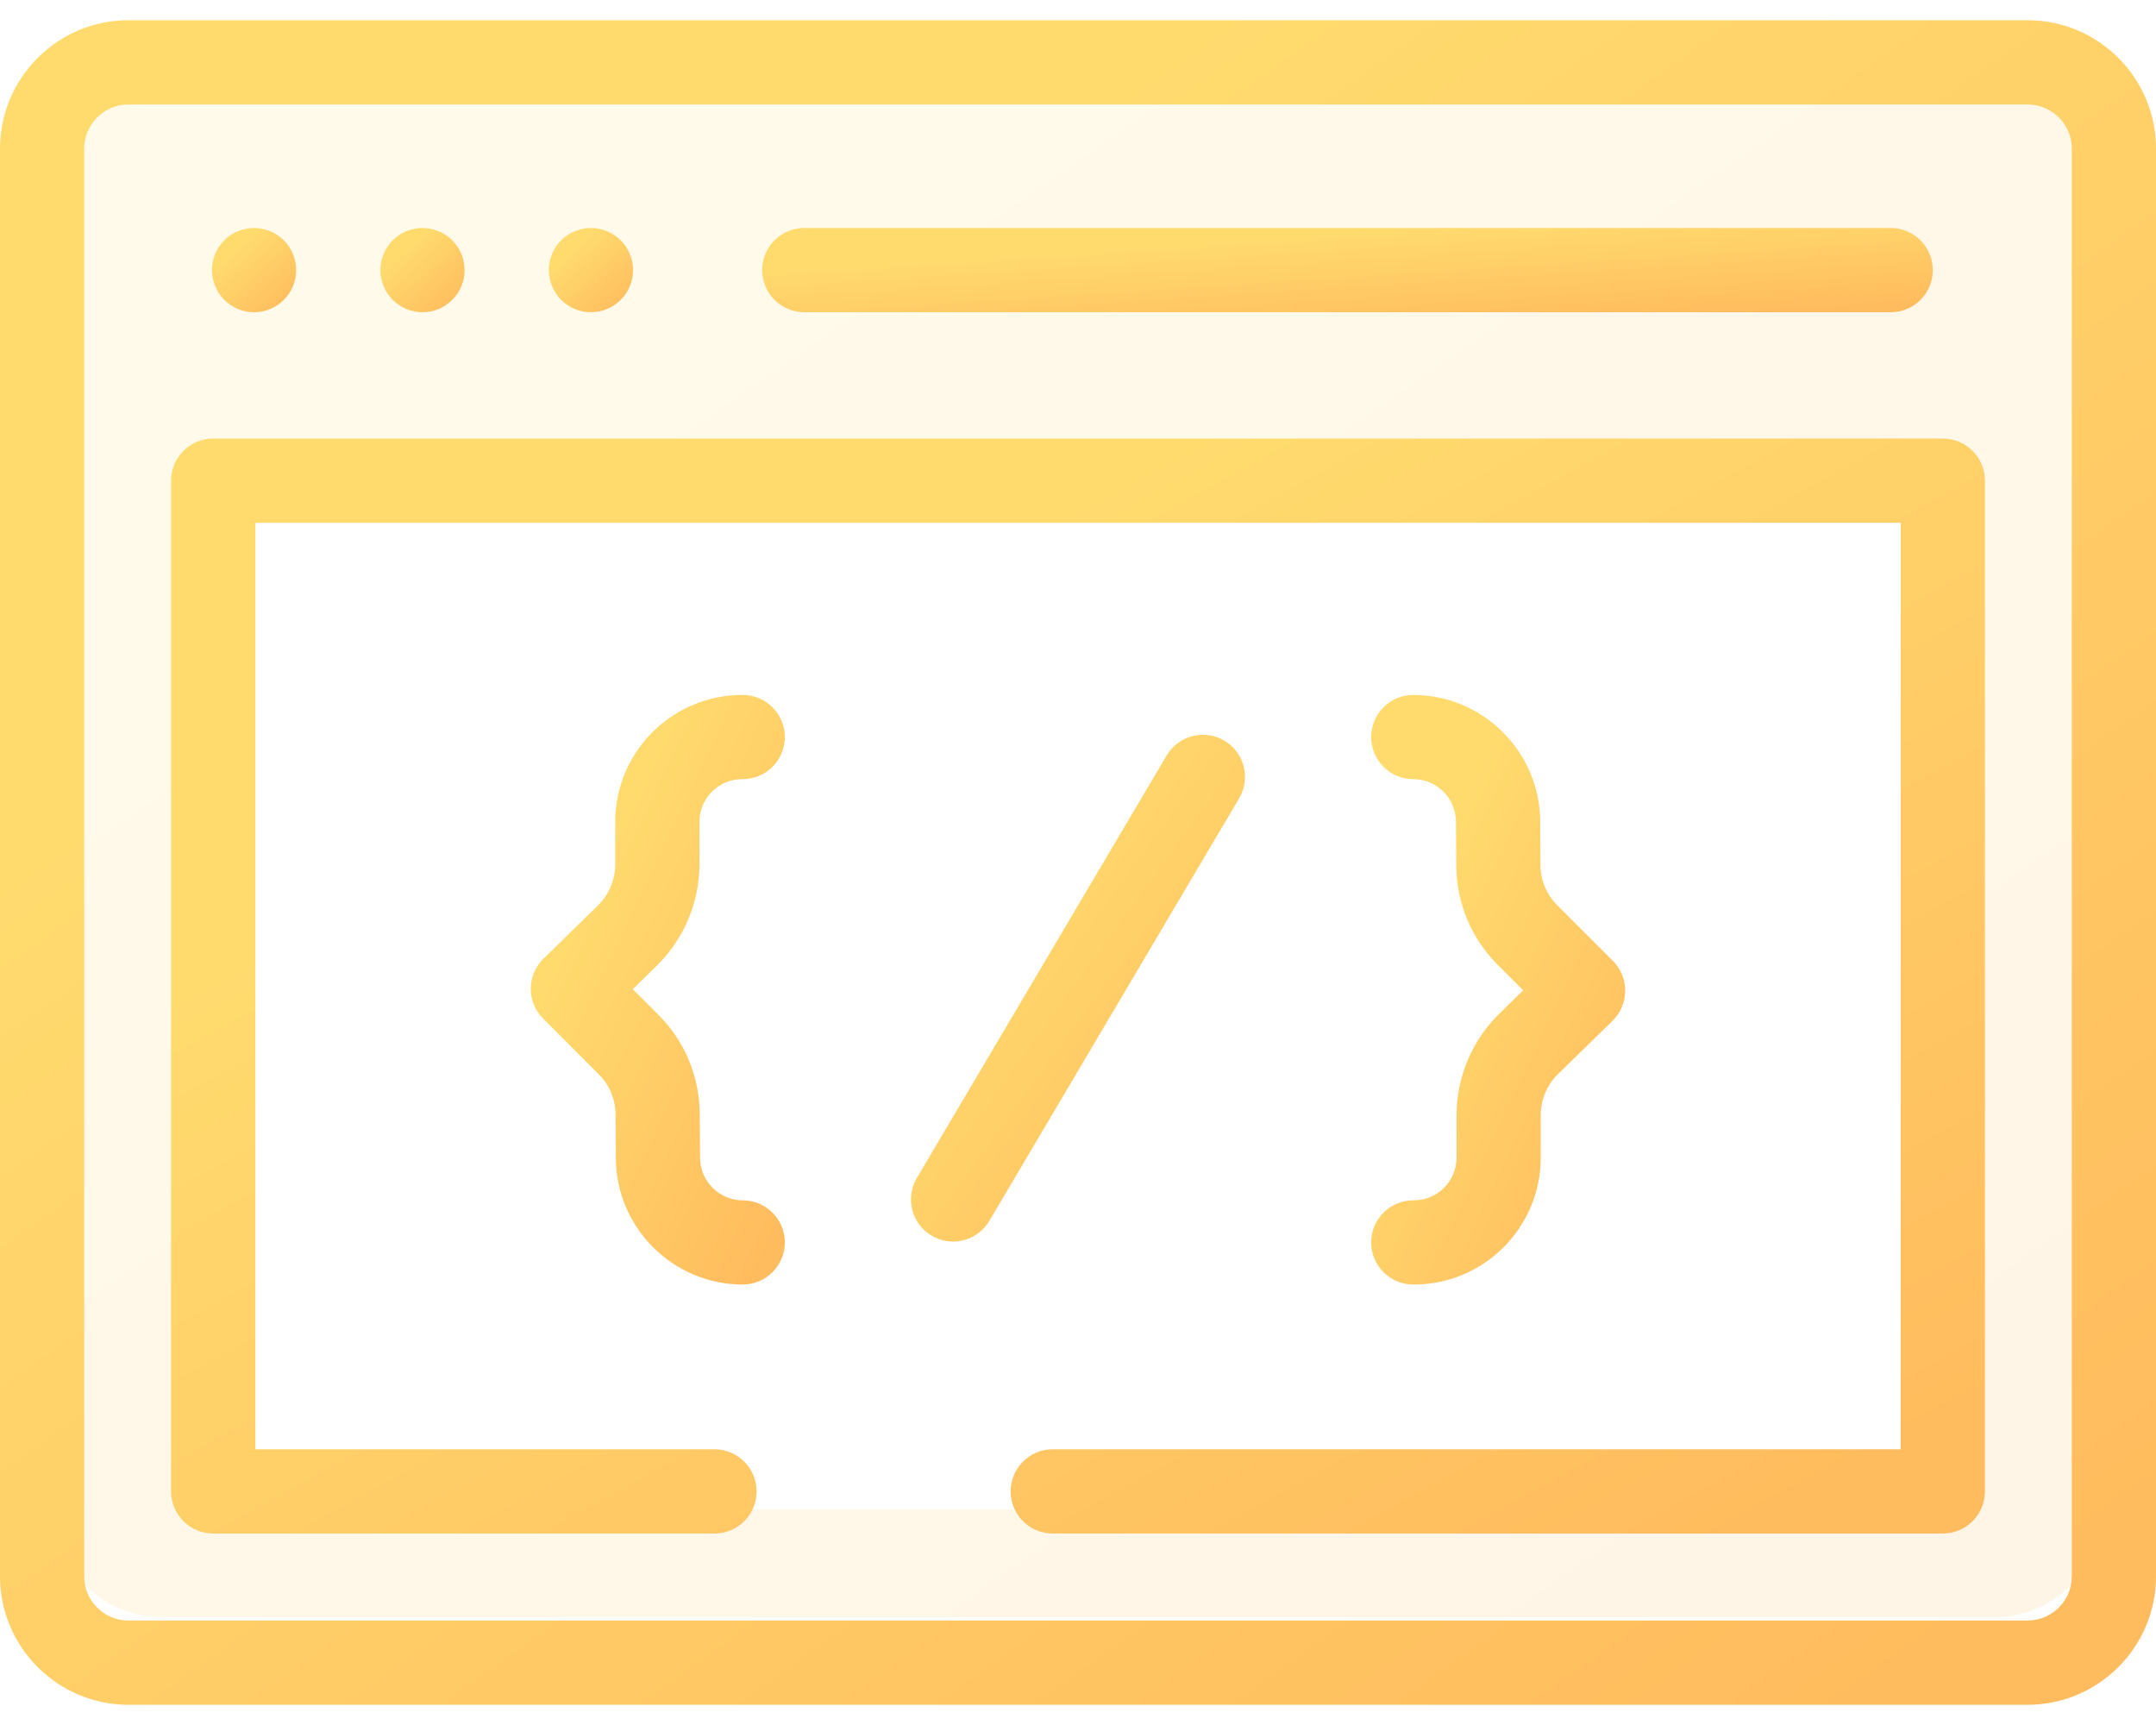
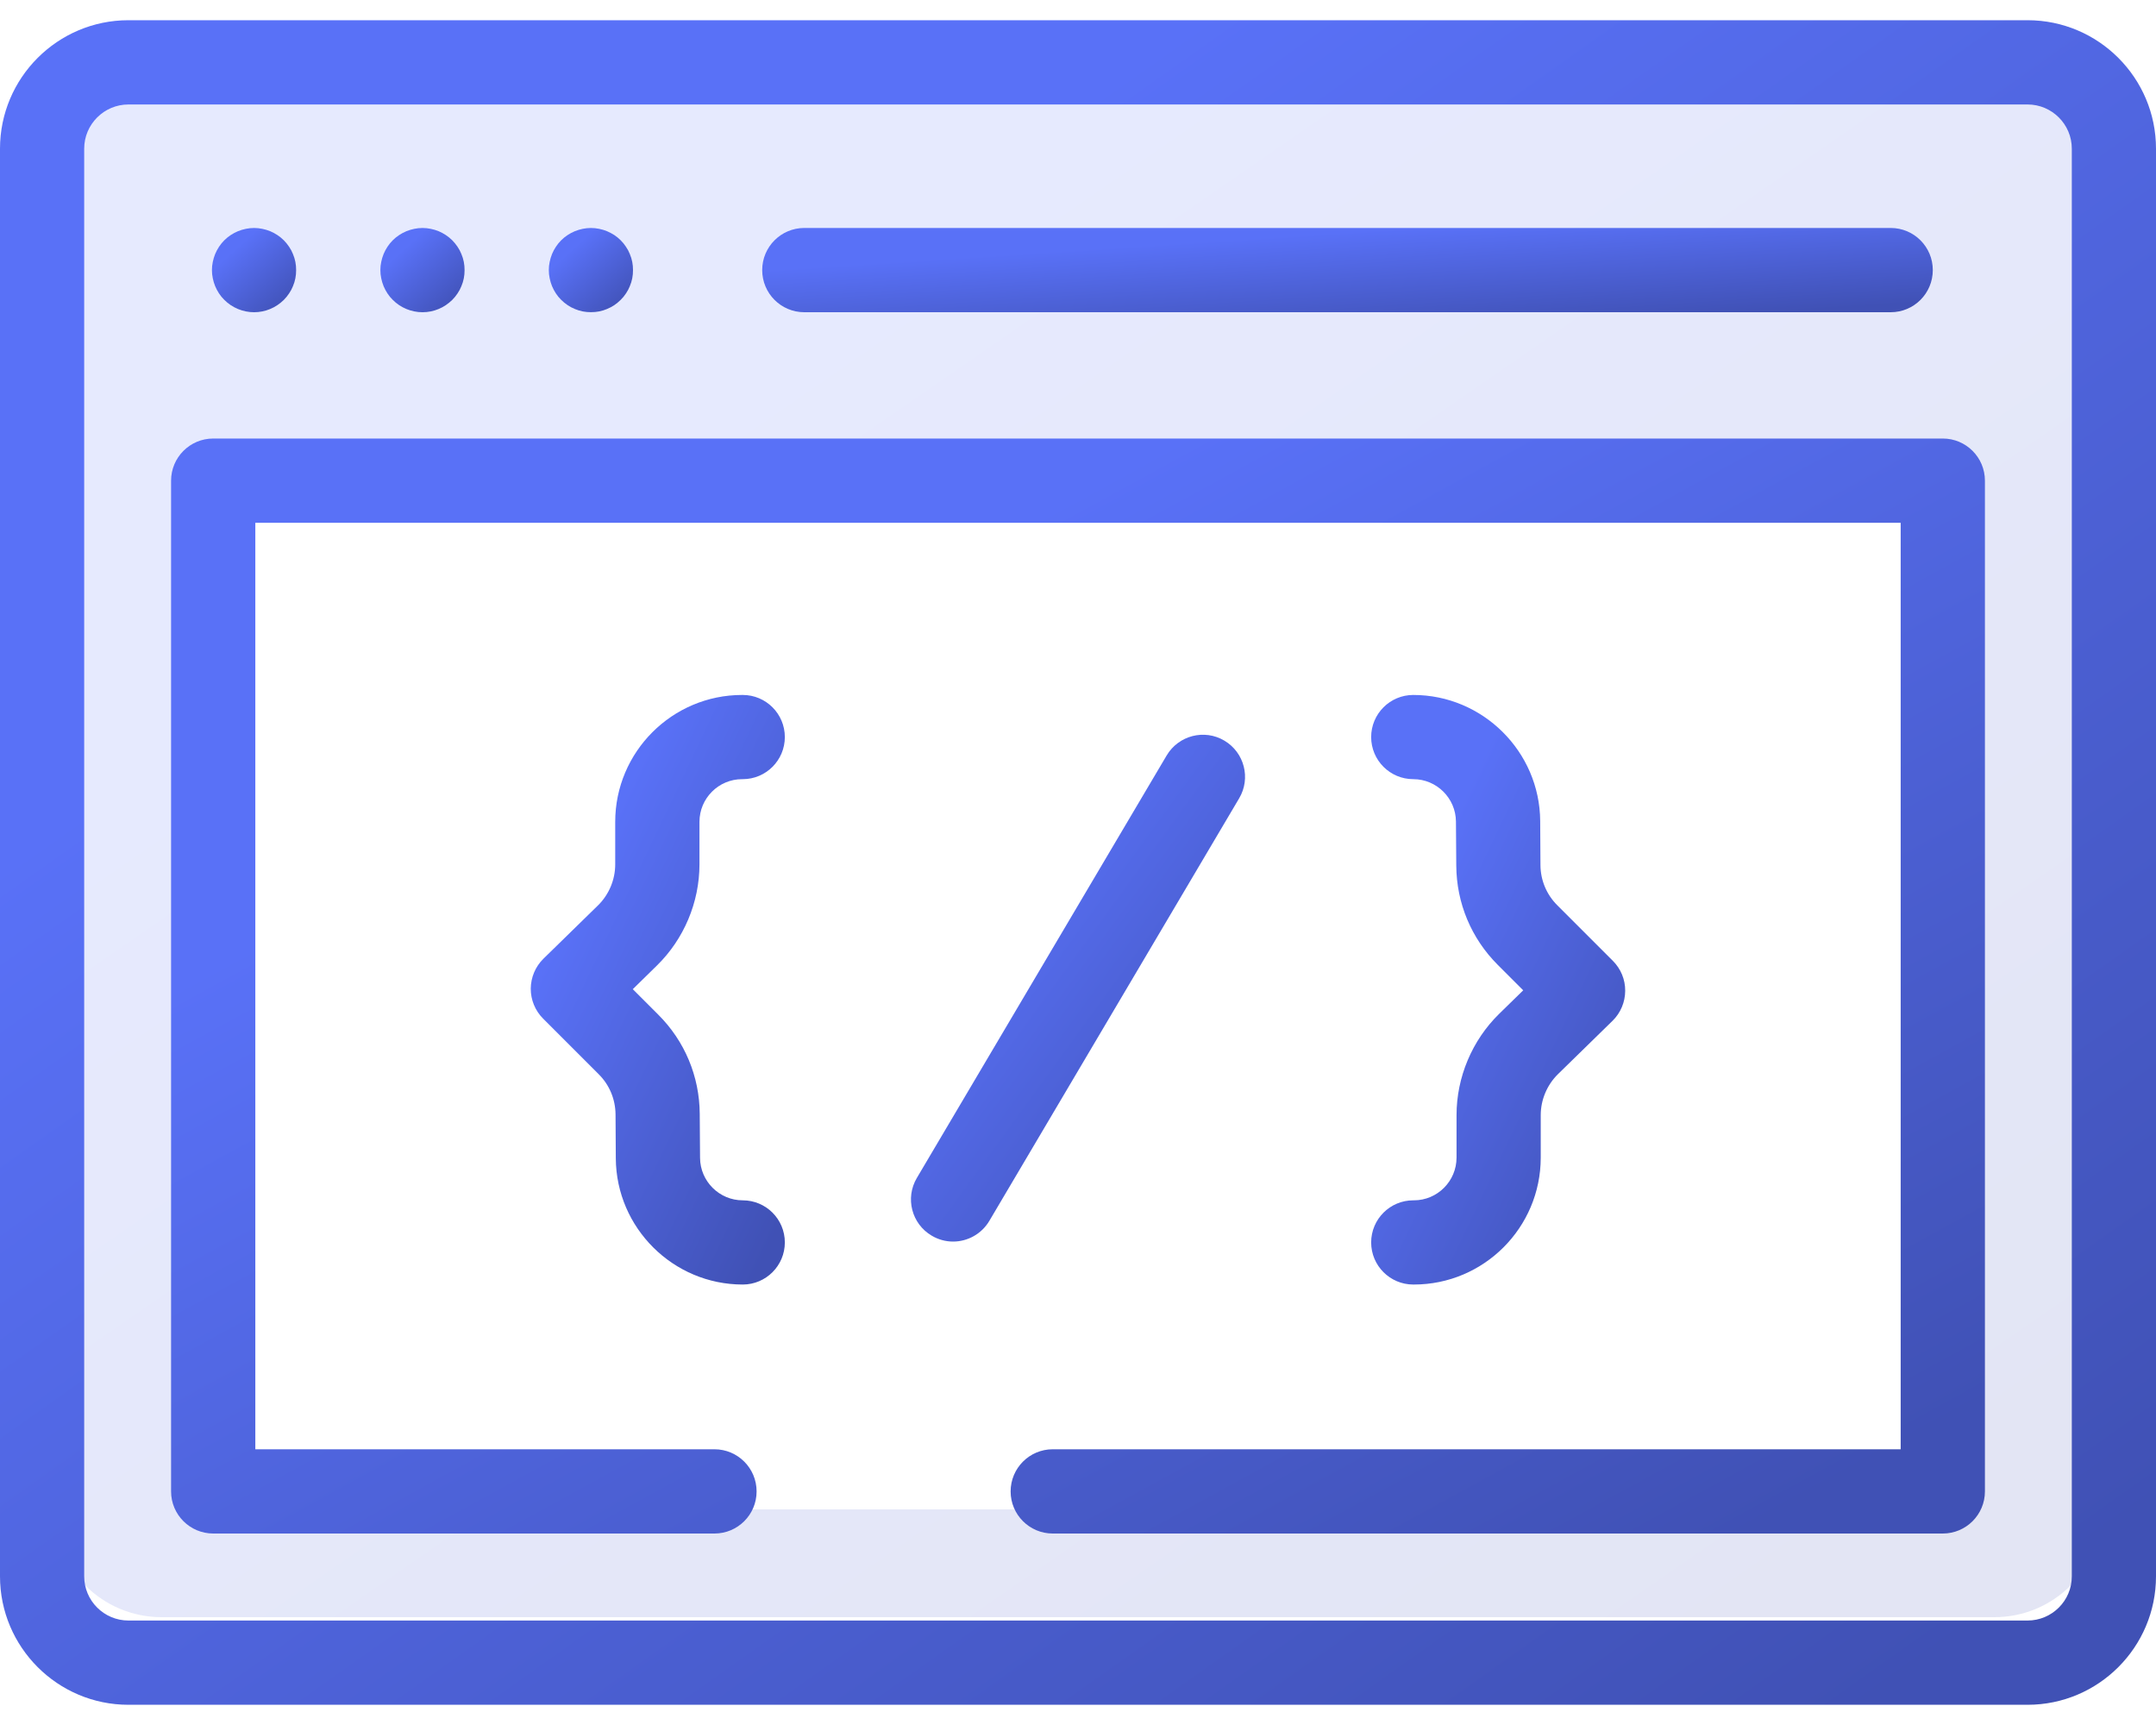
<svg xmlns="http://www.w3.org/2000/svg" width="40" height="32" viewBox="0 0 40 32" fill="none">
  <path opacity="0.15" fill-rule="evenodd" clip-rule="evenodd" d="M3 1C1.895 1 1 1.895 1 3V28C1 29.105 1.895 30 3 30H37C38.105 30 39 29.105 39 28V3C39 1.895 38.105 1 37 1H3ZM36 9H4V28H36V9Z" fill="url(#paint0_linear)" />
  <path d="M37.617 0.375H2.383C1.069 0.375 0 1.444 0 2.758V29.242C0 30.556 1.069 31.625 2.383 31.625H37.617C38.931 31.625 40 30.556 40 29.242V2.758C40 1.444 38.931 0.375 37.617 0.375ZM38.438 29.242C38.438 29.695 38.069 30.062 37.617 30.062H2.383C1.931 30.062 1.562 29.695 1.562 29.242V2.758C1.562 2.306 1.931 1.938 2.383 1.938H37.617C38.069 1.938 38.438 2.306 38.438 2.758V29.242Z" fill="url(#paint1_linear)" />
  <path d="M14.922 5.792H35.078C35.51 5.792 35.859 5.442 35.859 5.01C35.859 4.579 35.51 4.229 35.078 4.229H14.922C14.49 4.229 14.141 4.579 14.141 5.01C14.141 5.442 14.49 5.792 14.922 5.792Z" fill="url(#paint2_linear)" />
  <path d="M3.992 5.309C4.012 5.356 4.036 5.402 4.064 5.444C4.092 5.487 4.125 5.527 4.161 5.562C4.306 5.709 4.508 5.792 4.713 5.792C4.765 5.792 4.816 5.787 4.866 5.777C4.916 5.767 4.966 5.752 5.013 5.732C5.06 5.713 5.105 5.688 5.147 5.66C5.19 5.631 5.23 5.598 5.266 5.563C5.302 5.527 5.334 5.487 5.363 5.444C5.392 5.402 5.416 5.356 5.435 5.309C5.455 5.262 5.47 5.213 5.48 5.163C5.49 5.113 5.494 5.061 5.494 5.01C5.494 4.959 5.49 4.908 5.48 4.858C5.47 4.808 5.455 4.759 5.435 4.712C5.416 4.664 5.392 4.619 5.363 4.577C5.334 4.534 5.302 4.494 5.266 4.458C5.23 4.422 5.19 4.389 5.147 4.361C5.105 4.333 5.06 4.309 5.013 4.289C4.966 4.27 4.916 4.255 4.866 4.245C4.766 4.224 4.662 4.224 4.561 4.245C4.511 4.255 4.462 4.27 4.415 4.289C4.367 4.309 4.322 4.333 4.28 4.361C4.237 4.389 4.197 4.422 4.161 4.458C4.125 4.494 4.092 4.534 4.064 4.577C4.036 4.619 4.012 4.664 3.992 4.712C3.973 4.759 3.958 4.808 3.948 4.858C3.937 4.908 3.932 4.959 3.932 5.01C3.932 5.061 3.937 5.113 3.948 5.163C3.958 5.213 3.973 5.262 3.992 5.309Z" fill="url(#paint3_linear)" />
  <path d="M7.117 5.309C7.137 5.356 7.161 5.402 7.189 5.444C7.217 5.487 7.25 5.527 7.286 5.562C7.431 5.709 7.633 5.792 7.838 5.792C7.89 5.792 7.941 5.787 7.991 5.777C8.041 5.767 8.091 5.752 8.138 5.732C8.185 5.713 8.23 5.688 8.272 5.66C8.315 5.631 8.355 5.598 8.391 5.563C8.427 5.527 8.459 5.487 8.488 5.444C8.517 5.402 8.541 5.356 8.56 5.309C8.58 5.262 8.595 5.213 8.605 5.163C8.615 5.113 8.619 5.061 8.619 5.01C8.619 4.959 8.615 4.908 8.605 4.858C8.595 4.808 8.58 4.759 8.56 4.712C8.541 4.664 8.517 4.619 8.488 4.577C8.459 4.534 8.427 4.494 8.391 4.458C8.355 4.422 8.315 4.389 8.272 4.361C8.23 4.333 8.185 4.309 8.138 4.289C8.091 4.27 8.041 4.255 7.991 4.245C7.891 4.224 7.787 4.224 7.686 4.245C7.636 4.255 7.587 4.27 7.54 4.289C7.492 4.309 7.447 4.333 7.405 4.361C7.362 4.389 7.322 4.422 7.286 4.458C7.25 4.494 7.217 4.534 7.189 4.577C7.161 4.619 7.137 4.664 7.117 4.712C7.098 4.759 7.083 4.808 7.073 4.858C7.062 4.908 7.057 4.959 7.057 5.01C7.057 5.061 7.062 5.113 7.073 5.163C7.083 5.213 7.098 5.262 7.117 5.309Z" fill="url(#paint4_linear)" />
  <path d="M10.242 5.309C10.262 5.356 10.286 5.402 10.314 5.444C10.342 5.487 10.375 5.527 10.411 5.562C10.447 5.598 10.487 5.631 10.53 5.66C10.572 5.688 10.617 5.713 10.665 5.732C10.712 5.752 10.761 5.767 10.811 5.777C10.861 5.787 10.912 5.791 10.963 5.791C11.015 5.791 11.066 5.787 11.116 5.777C11.166 5.767 11.216 5.752 11.262 5.732C11.309 5.713 11.355 5.688 11.398 5.66C11.44 5.631 11.48 5.598 11.516 5.562C11.552 5.527 11.585 5.487 11.613 5.444C11.642 5.402 11.666 5.356 11.685 5.309C11.705 5.262 11.72 5.213 11.73 5.163C11.74 5.113 11.744 5.061 11.744 5.01C11.744 4.959 11.74 4.908 11.73 4.858C11.72 4.808 11.705 4.759 11.685 4.712C11.666 4.664 11.642 4.619 11.613 4.577C11.585 4.534 11.552 4.494 11.516 4.458C11.48 4.422 11.44 4.389 11.398 4.361C11.355 4.333 11.309 4.309 11.262 4.289C11.216 4.27 11.166 4.255 11.116 4.245C11.016 4.224 10.912 4.224 10.811 4.245C10.761 4.255 10.712 4.27 10.665 4.289C10.617 4.309 10.572 4.333 10.53 4.361C10.487 4.389 10.447 4.422 10.411 4.458C10.375 4.494 10.342 4.534 10.314 4.577C10.286 4.619 10.262 4.664 10.242 4.712C10.223 4.759 10.208 4.808 10.198 4.858C10.187 4.908 10.182 4.959 10.182 5.01C10.182 5.061 10.187 5.113 10.198 5.163C10.208 5.213 10.223 5.262 10.242 5.309Z" fill="url(#paint5_linear)" />
  <path d="M22.715 13.739C22.344 13.519 21.865 13.643 21.645 14.014L17.01 21.852C16.79 22.224 16.913 22.703 17.285 22.922C17.409 22.996 17.546 23.032 17.682 23.032C17.949 23.032 18.209 22.894 18.355 22.648L22.99 14.809C23.21 14.438 23.087 13.959 22.715 13.739Z" fill="url(#paint6_linear)" />
  <path d="M12.977 16.035V15.246C12.977 14.809 13.332 14.454 13.769 14.454H13.78C14.211 14.454 14.561 14.104 14.561 13.673C14.561 13.242 14.211 12.892 13.78 12.892H13.769C12.471 12.892 11.414 13.948 11.414 15.246V16.035C11.414 16.319 11.298 16.596 11.095 16.795L10.082 17.785C9.933 17.931 9.849 18.131 9.847 18.34C9.846 18.548 9.929 18.749 10.076 18.896L11.108 19.928C11.307 20.126 11.417 20.391 11.42 20.672L11.425 21.491C11.434 22.78 12.49 23.829 13.78 23.829C14.211 23.829 14.561 23.479 14.561 23.048C14.561 22.616 14.211 22.267 13.78 22.267C13.346 22.267 12.991 21.914 12.988 21.48L12.982 20.661C12.977 19.966 12.704 19.313 12.213 18.823L11.74 18.35L12.187 17.912C12.689 17.421 12.977 16.737 12.977 16.035Z" fill="url(#paint7_linear)" />
  <path d="M27.023 20.686V21.474C27.023 21.911 26.668 22.267 26.231 22.267H26.22C25.789 22.267 25.439 22.616 25.439 23.048C25.439 23.479 25.789 23.829 26.22 23.829H26.231C27.529 23.829 28.585 22.773 28.585 21.474V20.686C28.585 20.402 28.702 20.125 28.905 19.926L29.918 18.936C30.067 18.79 30.151 18.59 30.152 18.381C30.154 18.172 30.071 17.972 29.923 17.824L28.892 16.793C28.693 16.595 28.582 16.33 28.58 16.049L28.575 15.23C28.566 13.941 27.509 12.892 26.22 12.892C25.789 12.892 25.439 13.242 25.439 13.673C25.439 14.104 25.789 14.454 26.22 14.454C26.654 14.454 27.009 14.807 27.012 15.241L27.018 16.059C27.023 16.754 27.296 17.407 27.787 17.898L28.26 18.371L27.812 18.809C27.311 19.3 27.023 19.984 27.023 20.686Z" fill="url(#paint8_linear)" />
  <path d="M36.044 8.135H3.956C3.524 8.135 3.174 8.485 3.174 8.917V27.667C3.174 28.098 3.524 28.448 3.956 28.448H13.255C13.687 28.448 14.037 28.098 14.037 27.667C14.037 27.235 13.687 26.885 13.255 26.885H4.737V9.698H35.263V26.885H19.531C19.1 26.885 18.75 27.235 18.75 27.667C18.75 28.098 19.1 28.448 19.531 28.448H36.044C36.476 28.448 36.826 28.098 36.826 27.667V8.917C36.826 8.485 36.476 8.135 36.044 8.135Z" fill="url(#paint9_linear)" />
  <defs>
    <linearGradient id="paint0_linear" x1="3.153" y1="1" x2="26.689" y2="35.054" gradientUnits="userSpaceOnUse">
-       <stop offset="0.259" stop-color="#FFDB6E" />
-       <stop offset="1" stop-color="#FFBC5E" />
+       <stop offset="0.259" stop-color="#5971f7" />
+       <stop offset="1" stop-color="#4051b5" />
    </linearGradient>
    <linearGradient id="paint1_linear" x1="2.267" y1="0.375" x2="27.833" y2="36.511" gradientUnits="userSpaceOnUse">
-       <stop offset="0.259" stop-color="#FFDB6E" />
-       <stop offset="1" stop-color="#FFBC5E" />
+       <stop offset="0.259" stop-color="#5971f7" />
+       <stop offset="1" stop-color="#4051b5" />
    </linearGradient>
    <linearGradient id="paint2_linear" x1="15.371" y1="4.229" x2="15.547" y2="6.929" gradientUnits="userSpaceOnUse">
-       <stop offset="0.259" stop-color="#FFDB6E" />
-       <stop offset="1" stop-color="#FFBC5E" />
+       <stop offset="0.259" stop-color="#5971f7" />
+       <stop offset="1" stop-color="#4051b5" />
    </linearGradient>
    <linearGradient id="paint3_linear" x1="4.02" y1="4.229" x2="5.369" y2="5.719" gradientUnits="userSpaceOnUse">
-       <stop offset="0.259" stop-color="#FFDB6E" />
-       <stop offset="1" stop-color="#FFBC5E" />
+       <stop offset="0.259" stop-color="#5971f7" />
+       <stop offset="1" stop-color="#4051b5" />
    </linearGradient>
    <linearGradient id="paint4_linear" x1="7.145" y1="4.229" x2="8.494" y2="5.719" gradientUnits="userSpaceOnUse">
-       <stop offset="0.259" stop-color="#FFDB6E" />
-       <stop offset="1" stop-color="#FFBC5E" />
+       <stop offset="0.259" stop-color="#5971f7" />
+       <stop offset="1" stop-color="#4051b5" />
    </linearGradient>
    <linearGradient id="paint5_linear" x1="10.27" y1="4.229" x2="11.619" y2="5.719" gradientUnits="userSpaceOnUse">
-       <stop offset="0.259" stop-color="#FFDB6E" />
-       <stop offset="1" stop-color="#FFBC5E" />
+       <stop offset="0.259" stop-color="#5971f7" />
+       <stop offset="1" stop-color="#4051b5" />
    </linearGradient>
    <linearGradient id="paint6_linear" x1="17.252" y1="13.63" x2="25.014" y2="19.281" gradientUnits="userSpaceOnUse">
-       <stop offset="0.259" stop-color="#FFDB6E" />
-       <stop offset="1" stop-color="#FFBC5E" />
+       <stop offset="0.259" stop-color="#5971f7" />
+       <stop offset="1" stop-color="#4051b5" />
    </linearGradient>
    <linearGradient id="paint7_linear" x1="10.114" y1="12.892" x2="17.479" y2="16.396" gradientUnits="userSpaceOnUse">
-       <stop offset="0.259" stop-color="#FFDB6E" />
-       <stop offset="1" stop-color="#FFBC5E" />
+       <stop offset="0.259" stop-color="#5971f7" />
+       <stop offset="1" stop-color="#4051b5" />
    </linearGradient>
    <linearGradient id="paint8_linear" x1="25.706" y1="12.892" x2="33.07" y2="16.396" gradientUnits="userSpaceOnUse">
-       <stop offset="0.259" stop-color="#FFDB6E" />
-       <stop offset="1" stop-color="#FFBC5E" />
+       <stop offset="0.259" stop-color="#5971f7" />
+       <stop offset="1" stop-color="#4051b5" />
    </linearGradient>
    <linearGradient id="paint9_linear" x1="5.081" y1="8.135" x2="19.915" y2="35.272" gradientUnits="userSpaceOnUse">
-       <stop offset="0.259" stop-color="#FFDB6E" />
-       <stop offset="1" stop-color="#FFBC5E" />
+       <stop offset="0.259" stop-color="#5971f7" />
+       <stop offset="1" stop-color="#4051b5" />
    </linearGradient>
  </defs>
</svg>
